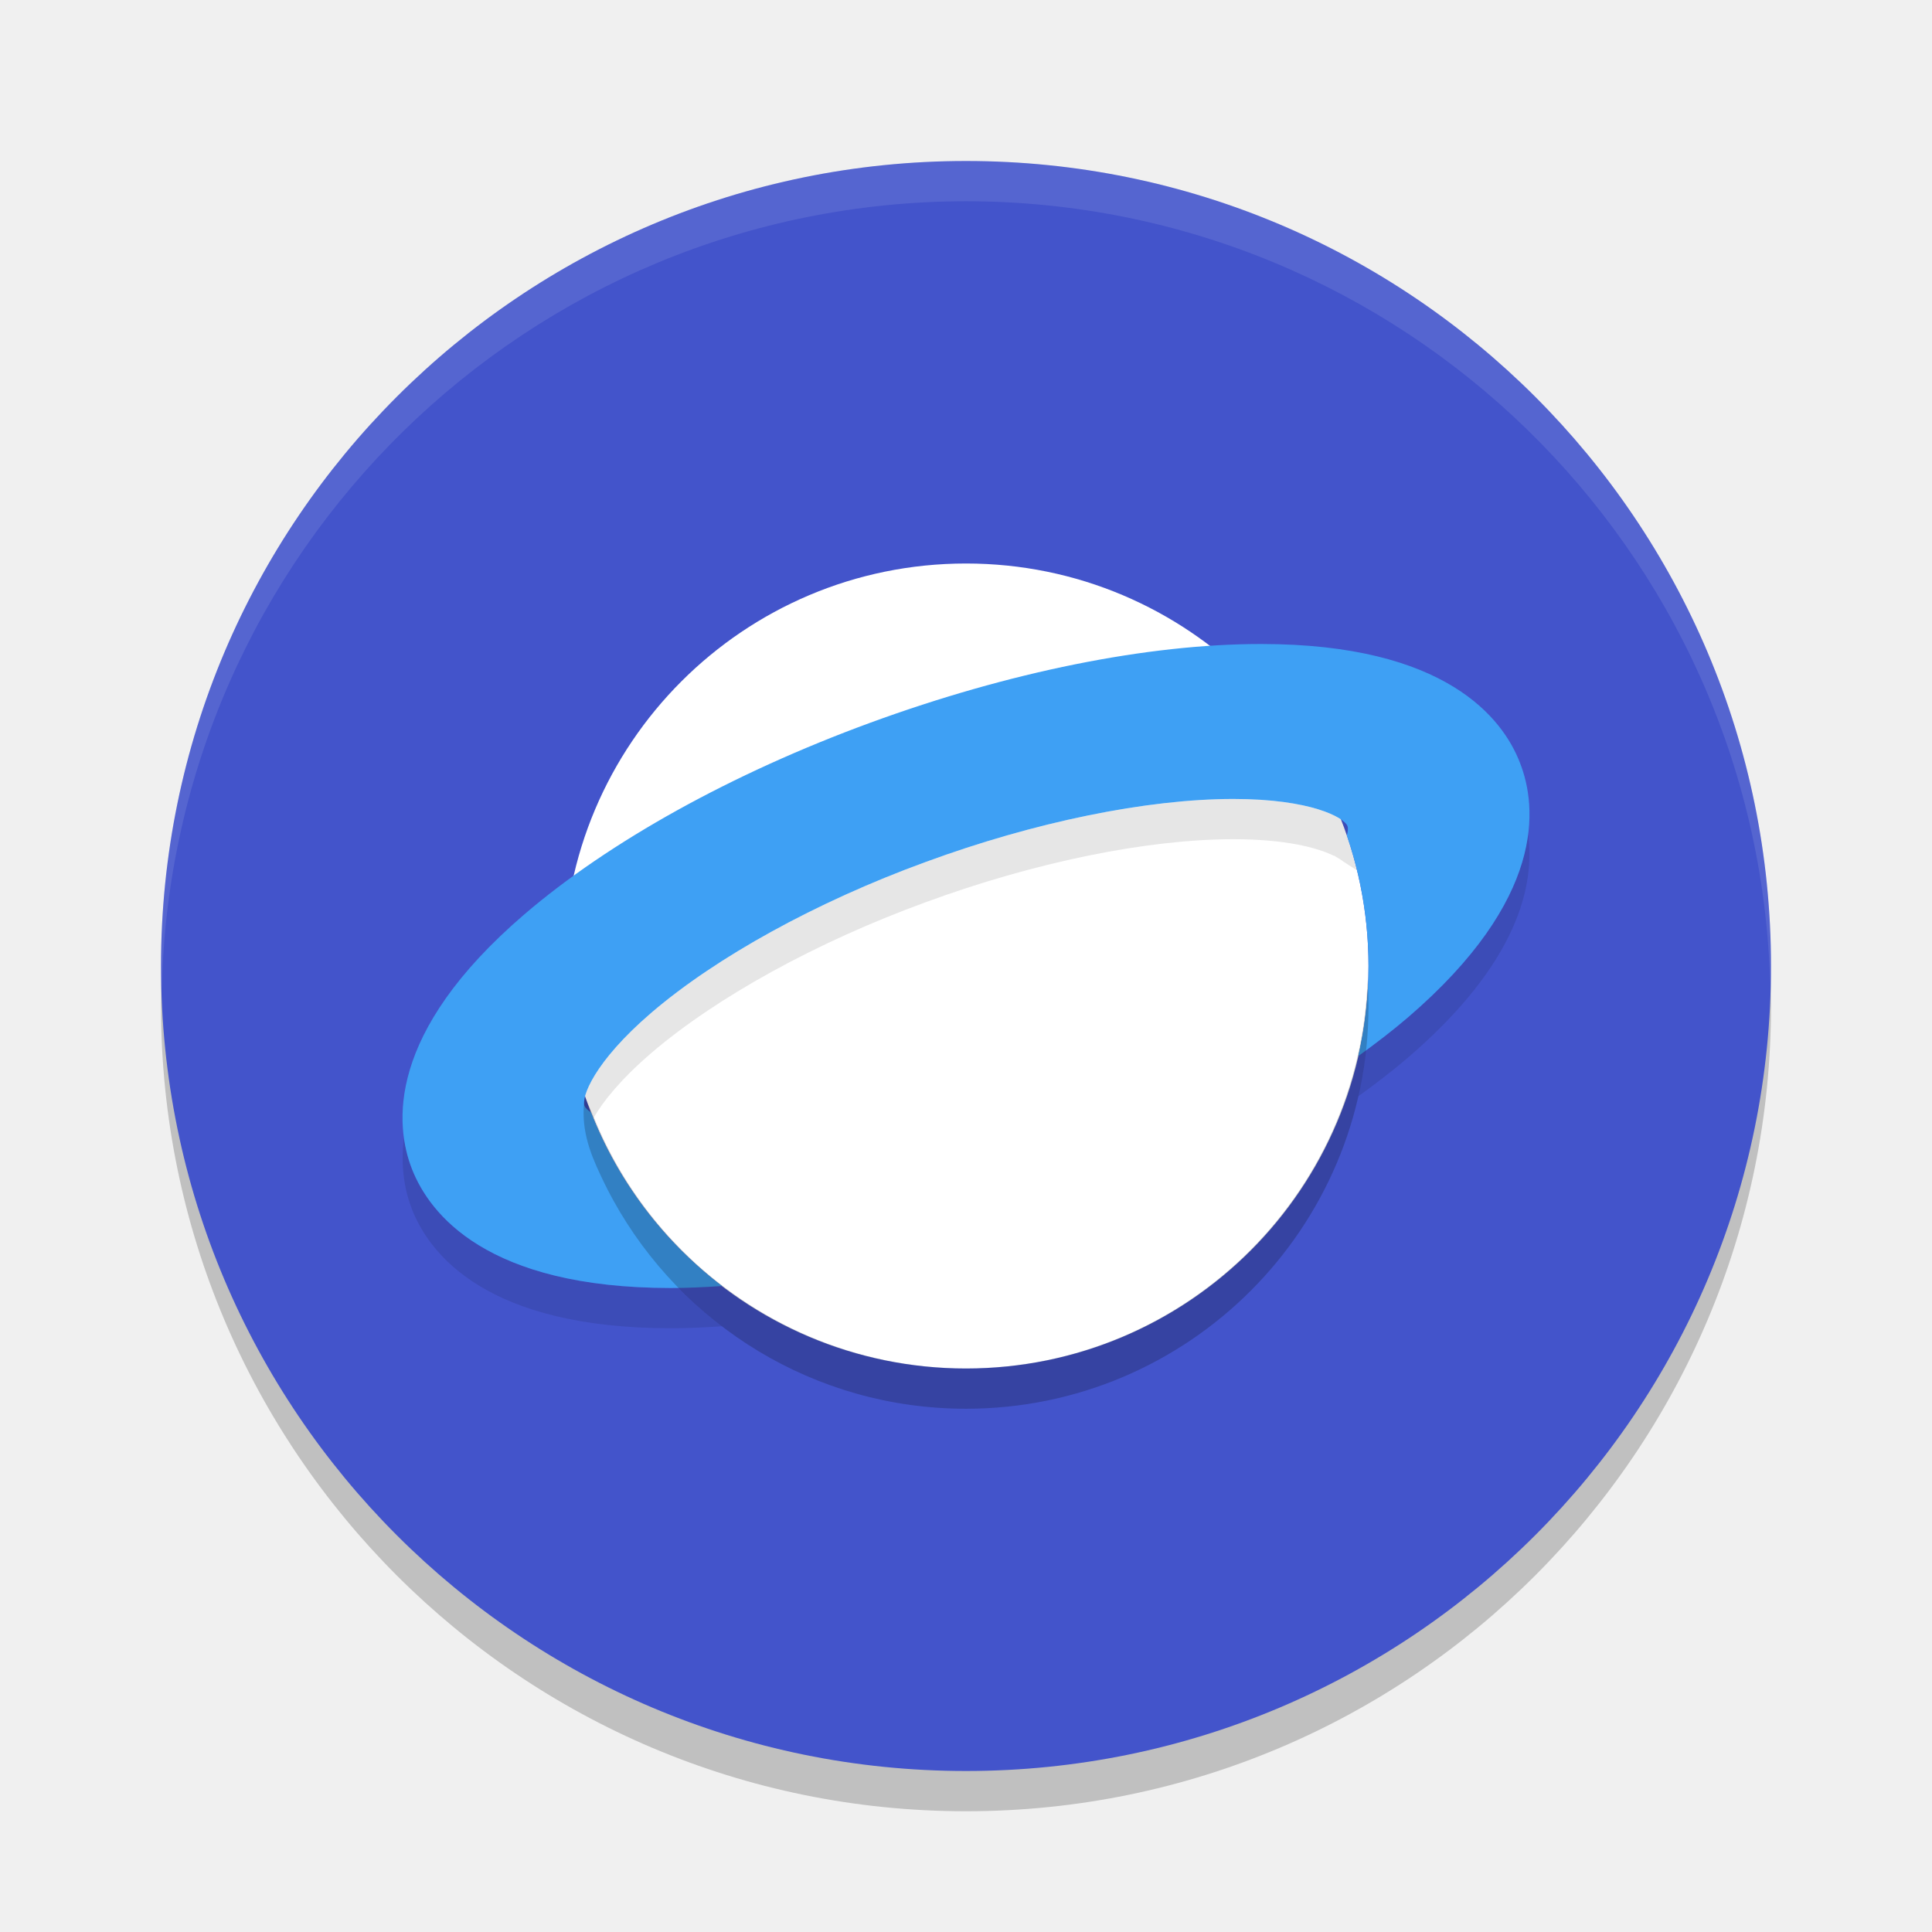
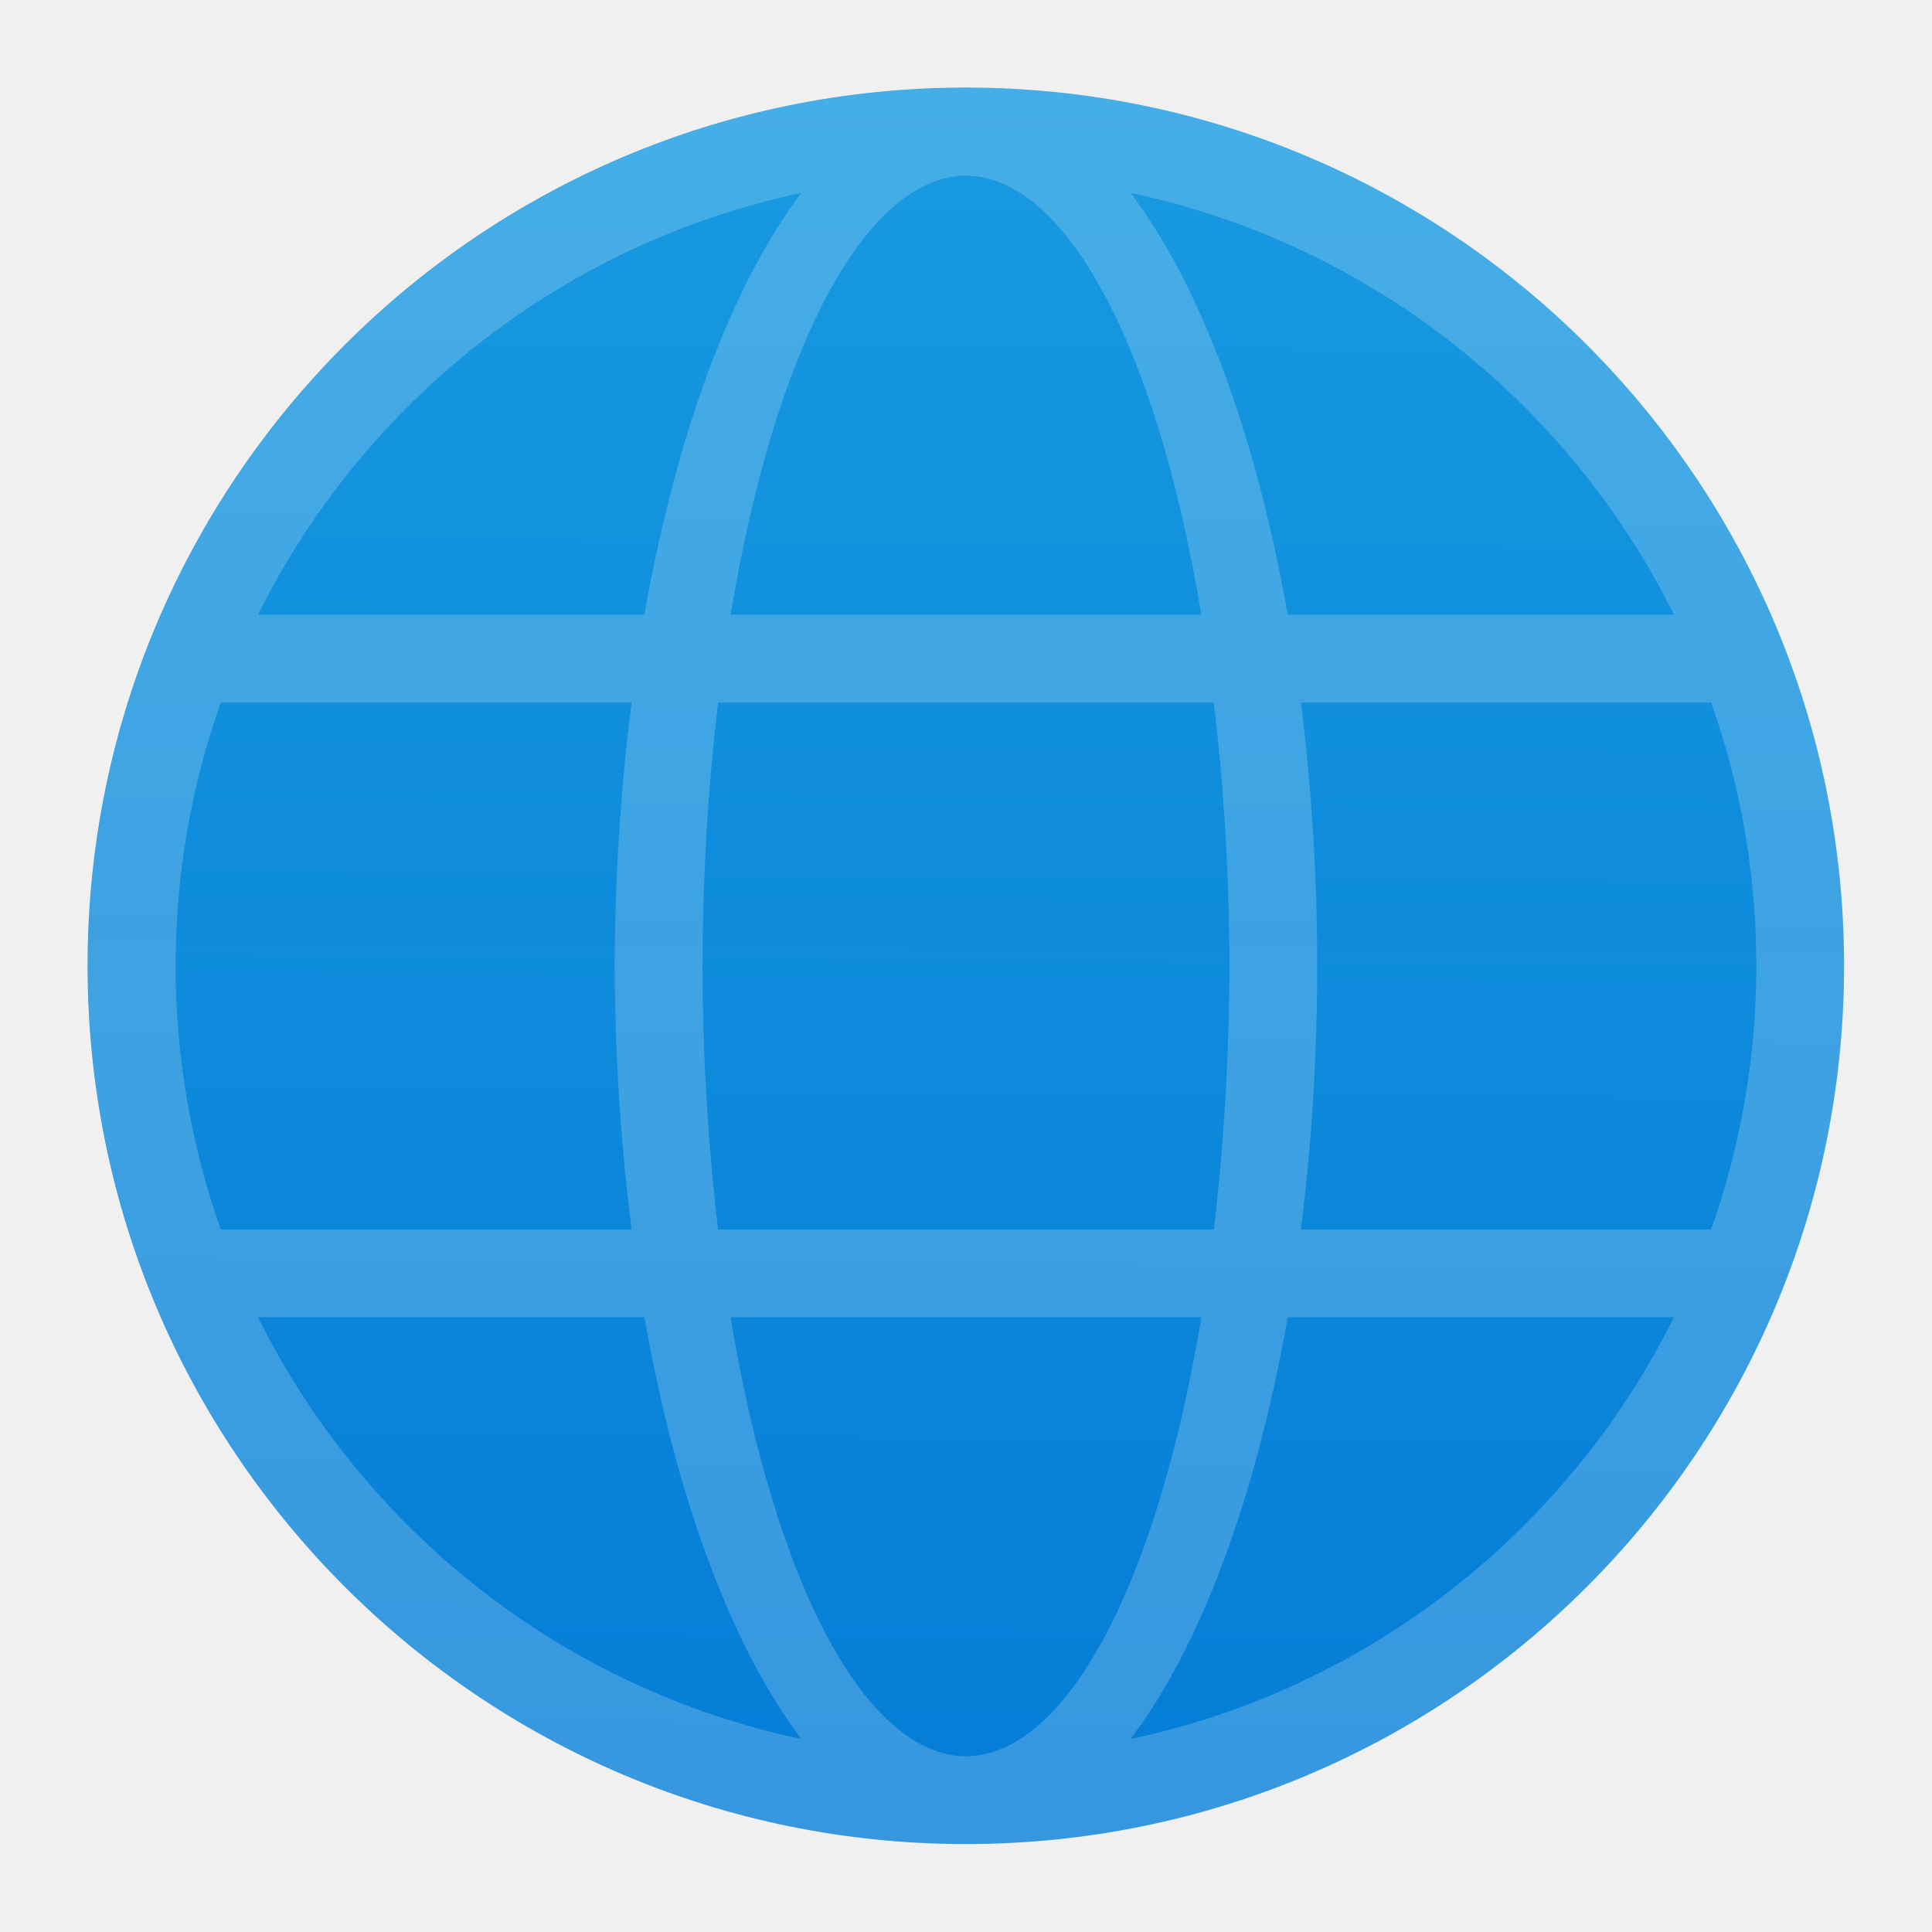
- <svg xmlns="http://www.w3.org/2000/svg" width="48" height="48" version="1.1">
-   <circle style="opacity:0.2" cx="24" cy="25" r="20" />
-   <circle style="fill:#4354cb" cx="24" cy="24" r="20" />
-   <path style="opacity:0.1;fill:#ffffff" d="M 24,4 A 20,20 0 0 0 4,24 20,20 0 0 0 4.021,24.582 20,20 0 0 1 24,5 20,20 0 0 1 43.979,24.418 20,20 0 0 0 44,24 20,20 0 0 0 24,4 Z" />
-   <circle style="fill:#ffffff" cx="24" cy="24" r="10" />
-   <path style="opacity:0.1" d="M 30.643 19.85 C 28.494 19.85 25.697 20.422 22.986 21.42 C 20.275 22.41 17.795 23.781 16.186 25.158 C 14.745 26.394 14.439 27.272 14.523 27.48 C 14.541 27.524 14.599 27.58 14.684 27.639 C 14.702 27.686 14.725 27.731 14.744 27.777 C 14.98 27.369 15.418 26.817 16.186 26.158 C 17.795 24.781 20.275 23.41 22.986 22.42 C 25.697 21.422 28.494 20.85 30.643 20.85 C 31.939 20.85 32.726 21.059 33.135 21.26 L 33.137 21.252 L 33.191 21.287 C 33.267 21.328 33.328 21.367 33.373 21.404 L 33.713 21.623 C 33.642 21.331 33.559 21.043 33.463 20.762 C 33.491 20.652 33.496 20.566 33.477 20.52 C 33.392 20.311 32.568 19.85 30.643 19.85 z M 37.963 20.729 C 37.81 21.917 37.08 23.473 34.975 25.281 C 34.654 25.556 34.303 25.826 33.939 26.094 C 33.897 26.482 33.832 26.864 33.746 27.238 C 34.18 26.924 34.597 26.605 34.975 26.281 C 37.736 23.91 38.137 21.97 37.963 20.729 z M 10.037 28.271 C 9.94 29.021 10.071 29.625 10.238 30.051 C 10.672 31.151 12.081 33 16.67 33 C 17.079 33 17.504 32.98 17.938 32.951 C 17.556 32.66 17.197 32.339 16.861 31.996 C 16.798 31.997 16.733 32 16.67 32 C 12.081 32 10.672 30.151 10.238 29.051 C 10.153 28.835 10.079 28.573 10.037 28.271 z" />
-   <path style="fill:#3ea0f4" d="M 31.33 16 C 28.5 16 25.058 16.698 21.625 17.955 C 18.192 19.212 15.141 20.904 13.025 22.719 C 9.592 25.667 9.805 27.95 10.238 29.051 C 10.672 30.151 12.081 32 16.67 32 C 17.079 32 17.504 31.98 17.938 31.951 C 16.492 30.847 15.356 29.36 14.684 27.639 C 14.599 27.58 14.541 27.524 14.523 27.48 C 14.439 27.272 14.745 26.394 16.186 25.158 C 17.795 23.781 20.275 22.41 22.986 21.42 C 25.697 20.422 28.494 19.85 30.643 19.85 C 32.568 19.85 33.392 20.311 33.477 20.52 C 33.496 20.566 33.491 20.652 33.463 20.762 C 33.81 21.777 34 22.867 34 24 C 34 24.77 33.911 25.519 33.746 26.238 C 34.18 25.924 34.597 25.605 34.975 25.281 C 38.408 22.333 38.195 20.05 37.762 18.949 C 37.337 17.849 35.927 16 31.33 16 z" />
-   <path style="opacity:0.2" d="M 33.977,24.342 C 33.793,29.722 29.383,33.991 24,34 19.842,33.991 16.258,31.437 14.764,27.785 l -0.233,-0.54 c -0.119,0.751 0.11,1.363 0.394,1.961 0.098,0.21 0.202,0.417 0.314,0.619 C 16.942,32.91 20.227,35 24,35 c 5.523,0 10,-4.477 10,-10 -5.83e-4,-0.22 -0.008,-0.439 -0.023,-0.658 z" />
+ <svg xmlns="http://www.w3.org/2000/svg" xmlns:xlink="http://www.w3.org/1999/xlink" width="22" height="22" viewBox="0 0 5.821 5.821" version="1.1" id="svg69118">
+   <defs id="defs69115">
+     <linearGradient xlink:href="#linearGradient59376" id="linearGradient59378" x1="45.788" y1="-43.129" x2="45.593" y2="-14.112" gradientUnits="userSpaceOnUse" gradientTransform="matrix(0.1814371,0,0,0.1819749,-5.39717,8.112983)" />
+     <linearGradient id="linearGradient59376">
+       <stop style="stop-color:#189ae1;stop-opacity:1;" offset="0" id="stop59372" />
+       <stop style="stop-color:#037cd6;stop-opacity:0.996" offset="1" id="stop59374" />
+     </linearGradient>
+   </defs>
+   <circle style="fill:url(#linearGradient59378);fill-opacity:1;stroke-width:0.144;stroke-linecap:round;stroke-linejoin:round" id="path55509" cx="2.91" cy="2.91" r="2.646" />
+   <path id="path69248" style="opacity:0.2;fill:#ffffff;fill-opacity:1;stroke-width:1.142;stroke-linecap:round;stroke-linejoin:round" d="M 11 1 C 5.477 1 1 5.477 1 11 C 1 16.523 5.477 21 11 21 C 16.523 21 21 16.523 21 11 C 21 5.477 16.523 1 11 1 z M 11 2 C 11.161 2 11.32 2.005 11.479 2.014 C 11.637 2.022 11.795 2.034 11.951 2.051 C 11.795 2.034 11.637 2.022 11.479 2.014 C 11.32 2.005 11.161 2 11 2 z M 11 2 A 3 9 0 0 1 13.68 7 L 8.32 7 A 3 9 0 0 1 11 2 z M 11.953 2.051 C 12.264 2.084 12.571 2.134 12.871 2.197 C 12.571 2.134 12.264 2.084 11.953 2.051 z M 9.828 2.078 C 9.749 2.088 9.669 2.099 9.59 2.111 C 9.669 2.099 9.749 2.088 9.828 2.078 z M 9.125 2.197 A 4 10 0 0 0 7.338 7 L 2.938 7 C 4.142 4.576 6.406 2.773 9.125 2.197 z M 12.875 2.197 C 15.594 2.773 17.858 4.576 19.062 7 L 14.664 7 A 4 10 0 0 0 12.875 2.197 z M 2.924 7.025 C 2.773 7.332 2.639 7.649 2.523 7.975 C 2.64 7.649 2.773 7.332 2.924 7.025 z M 19.076 7.025 C 19.227 7.332 19.36 7.649 19.477 7.975 C 19.361 7.649 19.227 7.332 19.076 7.025 z M 2.514 8 C 2.514 8 2.516 8 2.516 8 L 7.193 8 A 4 10 0 0 0 7 11 A 4 10 0 0 0 7.193 14 L 2.516 14 C 2.516 14 2.514 14 2.514 14 C 2.182 13.061 2 12.052 2 11 C 2 9.948 2.182 8.939 2.514 8 z M 8.178 8 L 13.822 8 A 3 9 0 0 1 14 11 A 3 9 0 0 1 13.822 14 L 8.178 14 A 3 9 0 0 1 8 11 A 3 9 0 0 1 8.178 8 z M 14.814 8 L 19.484 8 C 19.484 8 19.486 8 19.486 8 C 19.818 8.939 20 9.948 20 11 C 20 12.052 19.818 13.061 19.486 14 C 19.486 14 19.484 14 19.484 14 L 14.814 14 A 4 10 0 0 0 15 11 A 4 10 0 0 0 14.814 8 z M 2.523 14.025 C 2.639 14.351 2.773 14.668 2.924 14.975 C 2.773 14.668 2.64 14.351 2.523 14.025 z M 19.477 14.025 C 19.36 14.351 19.227 14.668 19.076 14.975 C 19.227 14.668 19.361 14.351 19.477 14.025 z M 2.938 15 L 7.338 15 A 4 10 0 0 0 9.125 19.803 C 6.406 19.227 4.142 17.424 2.938 15 z M 8.32 15 L 13.68 15 A 3 9 0 0 1 11 20 C 11.161 20 11.32 19.995 11.479 19.986 C 11.637 19.978 11.795 19.966 11.951 19.949 C 11.795 19.966 11.637 19.978 11.479 19.986 C 11.32 19.995 11.161 20 11 20 A 3 9 0 0 1 8.32 15 z M 14.664 15 L 19.062 15 C 17.858 17.424 15.594 19.227 12.875 19.803 A 4 10 0 0 0 14.664 15 z M 12.871 19.803 C 12.571 19.866 12.264 19.916 11.953 19.949 C 12.264 19.916 12.571 19.866 12.871 19.803 z M 9.59 19.889 C 9.669 19.901 9.749 19.912 9.828 19.922 C 9.749 19.912 9.669 19.901 9.59 19.889 z " transform="scale(0.2645833)" />
</svg>
